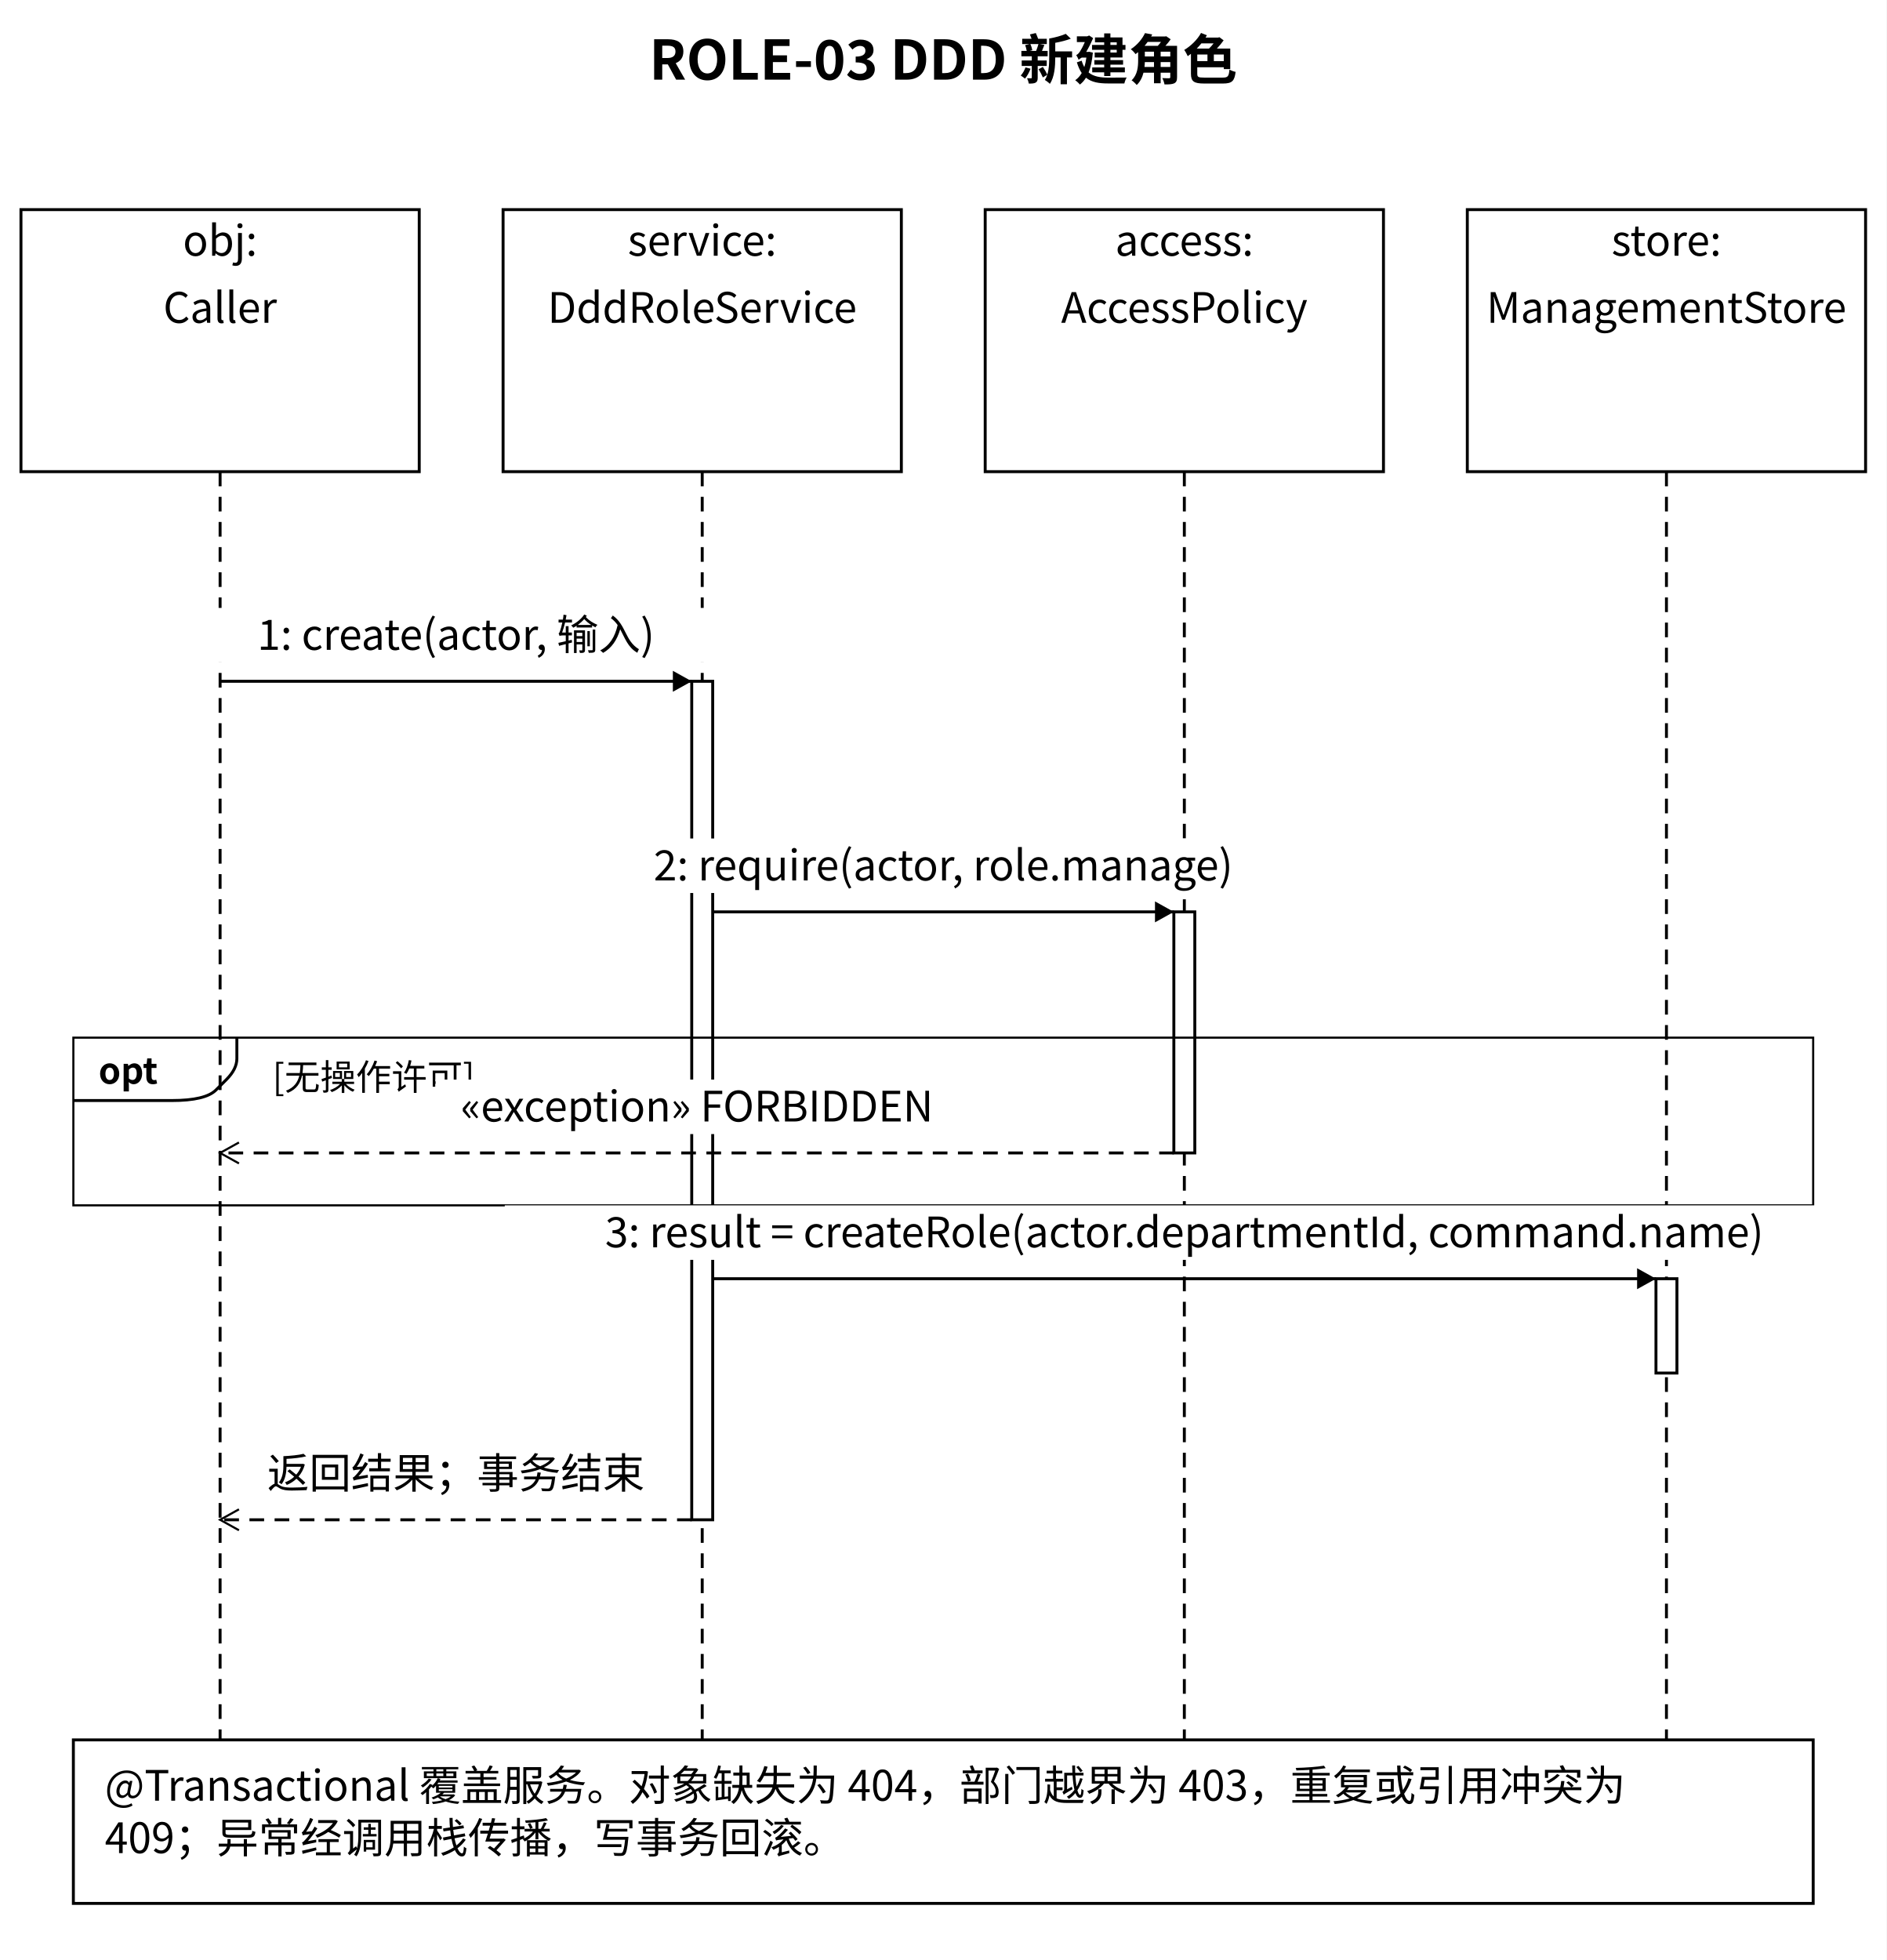
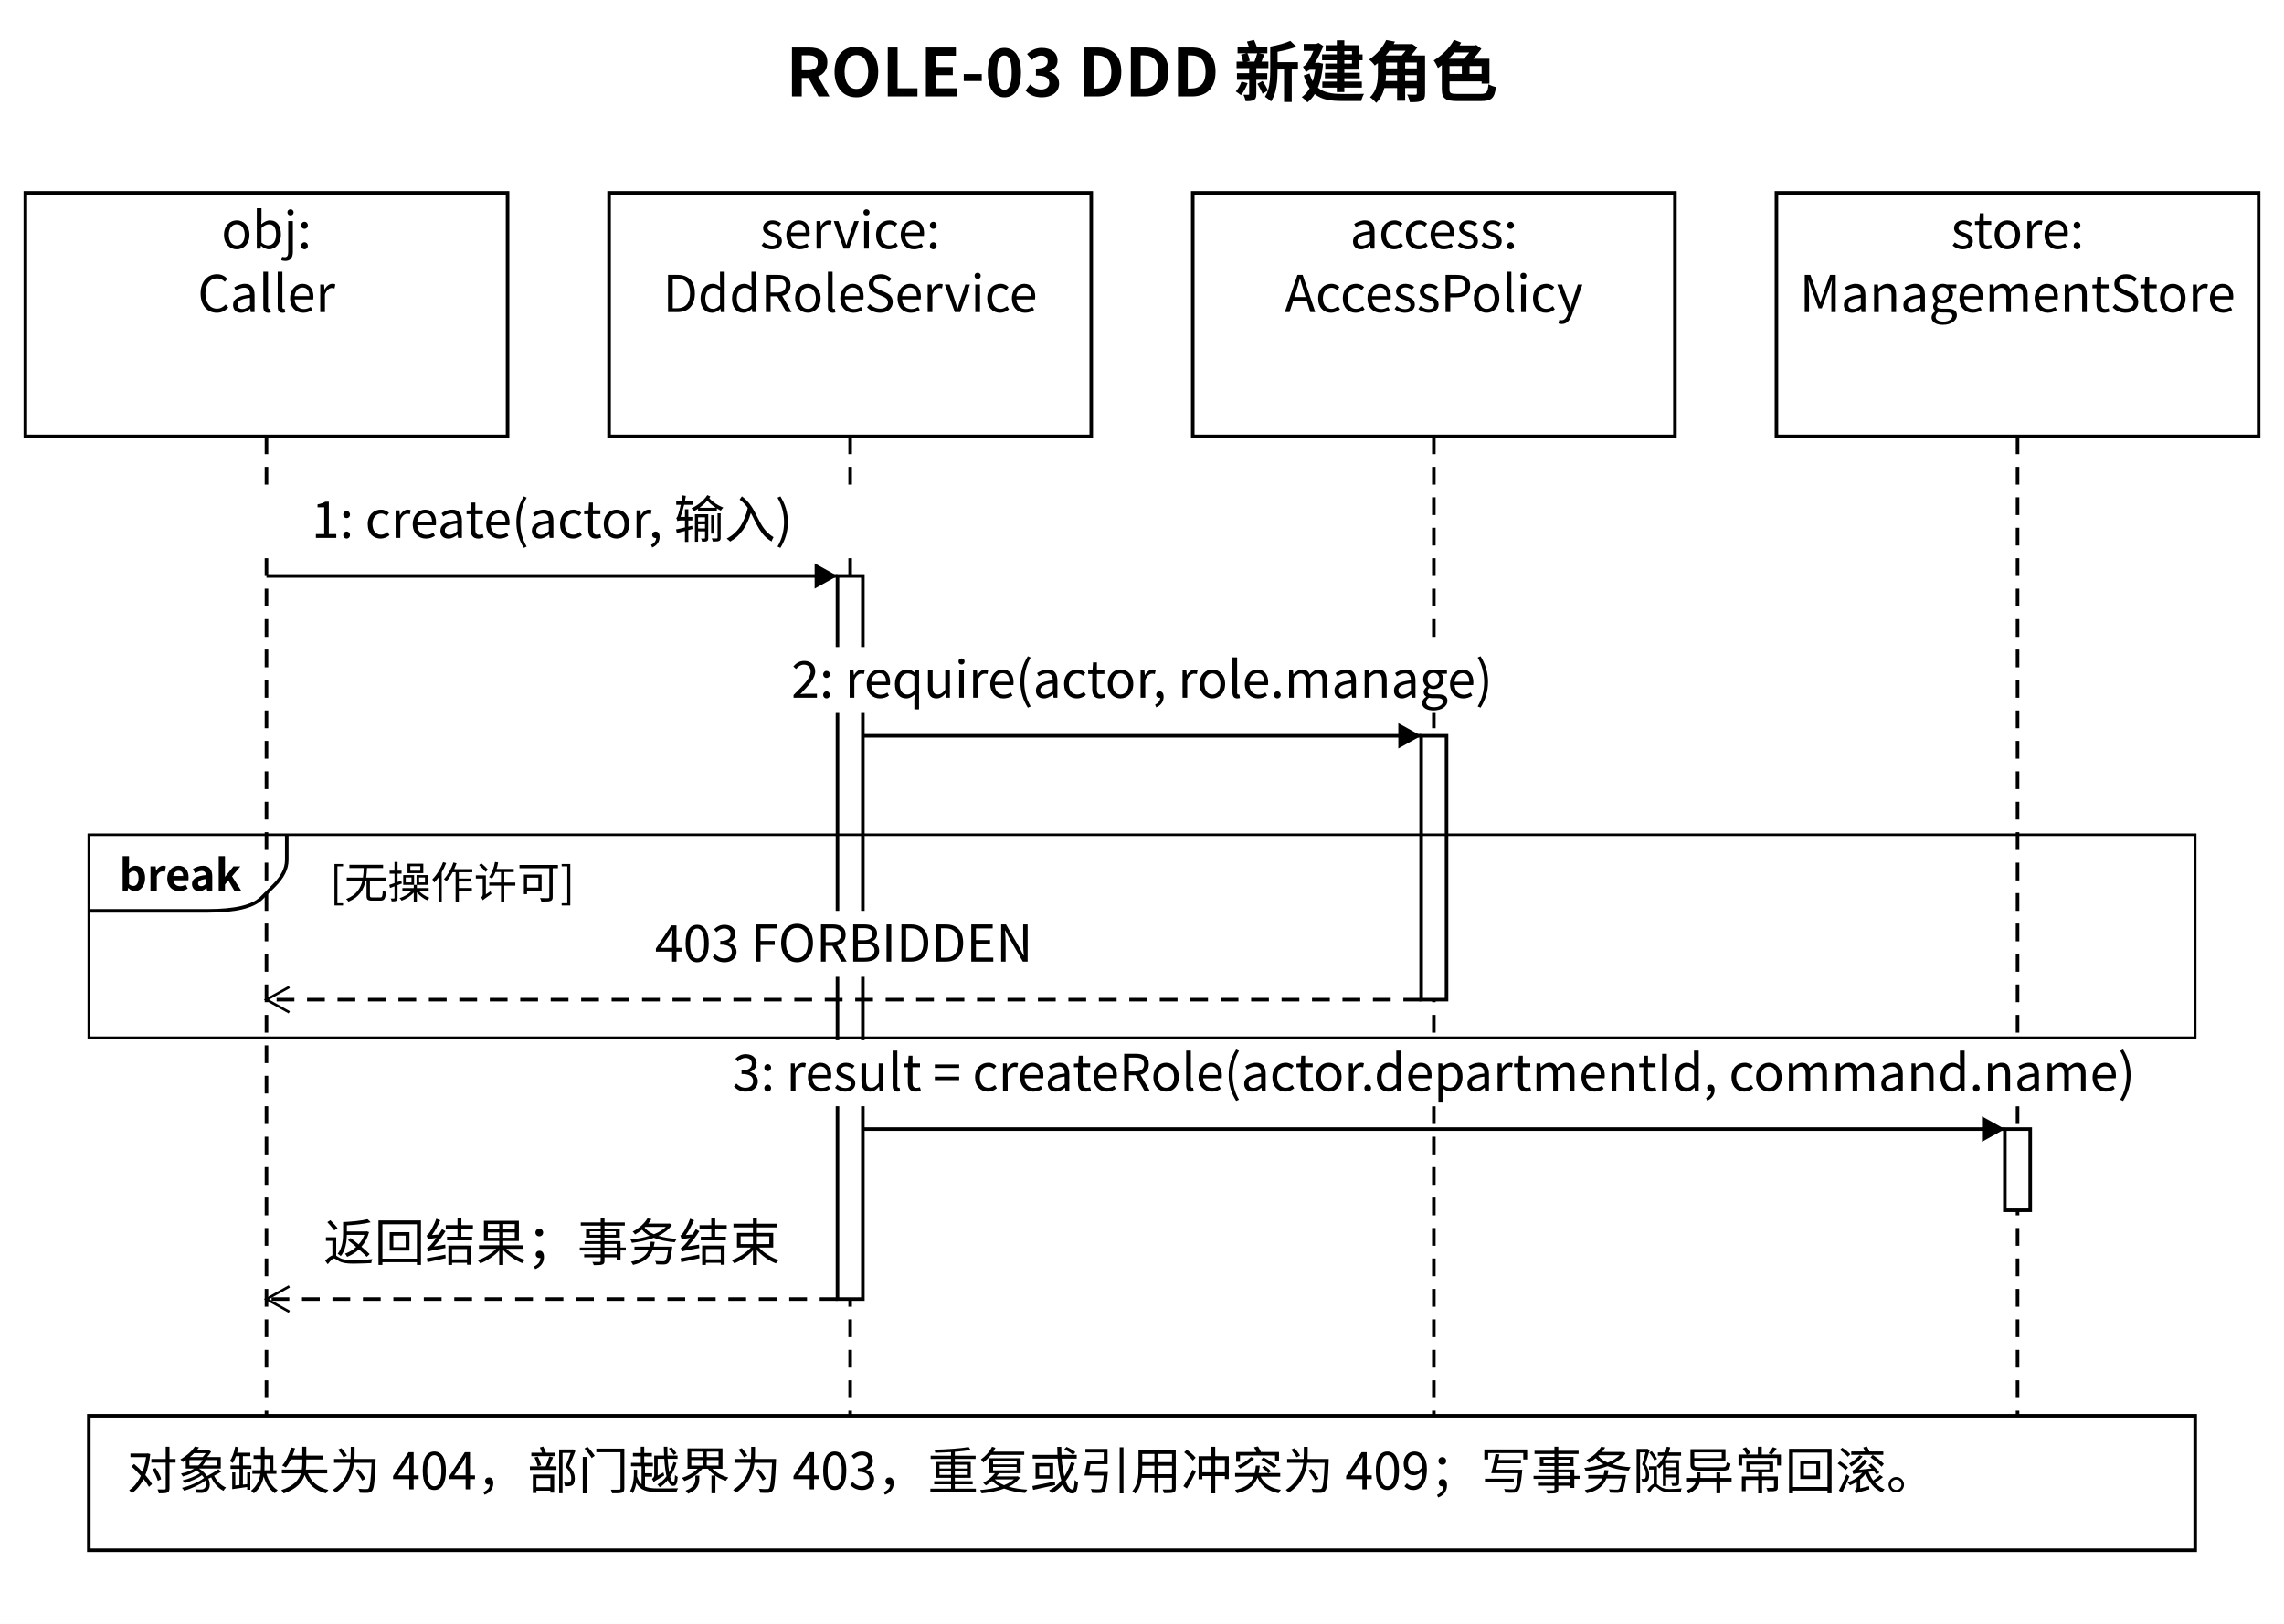
- <svg xmlns="http://www.w3.org/2000/svg" width="900" height="935" viewBox="0 0 900 935">
+ <svg xmlns="http://www.w3.org/2000/svg" width="900" height="640" viewBox="0 0 900 640">
  <style>text{font-family:'PingFang SC','Microsoft YaHei','Noto Sans CJK SC',system-ui,sans-serif;fill:black}</style>
  <defs>
    <marker id="open" markerWidth="12" markerHeight="12" refX="10" refY="6" orient="auto" markerUnits="userSpaceOnUse">
      <path d="M1,1 L10,6 L1,11" fill="none" stroke="black" />
    </marker>
    <marker id="filled" markerWidth="12" markerHeight="12" refX="10" refY="6" orient="auto" markerUnits="userSpaceOnUse">
      <path d="M1,1 L10,6 L1,11 Z" fill="black" />
    </marker>
    <marker id="triangle" markerWidth="16" markerHeight="16" refX="14" refY="8" orient="auto" markerUnits="userSpaceOnUse">
      <path d="M1,1 L14,8 L1,15 Z" fill="white" stroke="black" />
    </marker>
  </defs>
  <rect width="100%" height="100%" fill="white" />
  <text x="450.0" y="38" font-size="26" text-anchor="middle" font-weight="600">ROLE-03 DDD 新建角色</text>
-   <rect x="10" y="100" width="190" height="125" rx="0" fill="white" stroke="black" stroke-width="1.4" />
-   <text x="105" y="122" font-size="20" text-anchor="middle" font-weight="400">obj:</text>
-   <text x="105" y="154" font-size="20" text-anchor="middle" font-weight="400">Caller</text>
-   <path d="M 105,225 L 105,900" fill="none" stroke="black" stroke-width="1.4" stroke-dasharray="7 5" />
-   <rect x="240" y="100" width="190" height="125" rx="0" fill="white" stroke="black" stroke-width="1.4" />
-   <text x="335" y="122" font-size="20" text-anchor="middle" font-weight="400">service:</text>
-   <text x="335" y="154" font-size="20" text-anchor="middle" font-weight="400">DddRoleService</text>
-   <path d="M 335,225 L 335,900" fill="none" stroke="black" stroke-width="1.4" stroke-dasharray="7 5" />
-   <rect x="470" y="100" width="190" height="125" rx="0" fill="white" stroke="black" stroke-width="1.4" />
-   <text x="565" y="122" font-size="20" text-anchor="middle" font-weight="400">access:</text>
-   <text x="565" y="154" font-size="20" text-anchor="middle" font-weight="400">AccessPolicy</text>
-   <path d="M 565,225 L 565,900" fill="none" stroke="black" stroke-width="1.4" stroke-dasharray="7 5" />
-   <rect x="700" y="100" width="190" height="125" rx="0" fill="white" stroke="black" stroke-width="1.4" />
-   <text x="795" y="122" font-size="20" text-anchor="middle" font-weight="400">store:</text>
-   <text x="795" y="154" font-size="20" text-anchor="middle" font-weight="400">ManagementStore</text>
-   <path d="M 795,225 L 795,900" fill="none" stroke="black" stroke-width="1.4" stroke-dasharray="7 5" />
-   <rect x="330" y="325" width="10" height="400" rx="0" fill="white" stroke="black" stroke-width="1.4" />
-   <path d="M 105,325 L 330,325" fill="none" stroke="black" stroke-width="1.4" marker-end="url(#filled)" />
-   <rect x="89.9" y="290" width="255.2" height="26" fill="white" />
-   <text x="217.5" y="310" font-size="20" text-anchor="middle" font-weight="400">1: create(actor, 输入)</text>
-   <rect x="560" y="435" width="10" height="115" rx="0" fill="white" stroke="black" stroke-width="1.4" />
-   <path d="M 340,435 L 560,435" fill="none" stroke="black" stroke-width="1.4" marker-end="url(#filled)" />
-   <rect x="274.0" y="400" width="352" height="26" fill="white" />
-   <text x="450.0" y="420" font-size="20" text-anchor="middle" font-weight="400">2: require(actor, role.manage)</text>
-   <rect x="35" y="495" width="830" height="80" fill="none" stroke="black" />
-   <path d="M 35,525 L 82.0,525.0 Q 98,525 103.0,520.0 L 108.0,515.0 Q 113,510 113.0,505.0 L 113,495" fill="none" stroke="black" stroke-width="1.4" />
-   <text x="47" y="517" font-size="17" text-anchor="start" font-weight="600">opt</text>
-   <rect x="125" y="503" width="114.38" height="23" fill="white" />
-   <text x="130" y="520" font-size="17" text-anchor="start" font-weight="400">[无操作许可]</text>
-   <path d="M 560,550 L 105,550" fill="none" stroke="black" stroke-width="1.4" stroke-dasharray="7 5" marker-end="url(#open)" />
-   <rect x="207.8" y="515" width="249.4" height="26" fill="white" />
-   <text x="332.5" y="535" font-size="20" text-anchor="middle" font-weight="400">«exception» FORBIDDEN</text>
-   <rect x="790" y="610" width="10" height="45" rx="0" fill="white" stroke="black" stroke-width="1.4" />
-   <path d="M 340,610 L 790,610" fill="none" stroke="black" stroke-width="1.4" marker-end="url(#filled)" />
-   <rect x="240.8" y="575" width="648.4" height="26" fill="white" />
-   <text x="565.0" y="595" font-size="20" text-anchor="middle" font-weight="400">3: result = createRole(actor.departmentId, command.name)</text>
-   <path d="M 330,725 L 105,725" fill="none" stroke="black" stroke-width="1.4" stroke-dasharray="7 5" marker-end="url(#open)" />
-   <rect x="122.5" y="690" width="190" height="26" fill="white" />
-   <text x="217.5" y="710" font-size="20" text-anchor="middle" font-weight="400">返回结果；事务结束</text>
-   <rect x="35" y="830" width="830" height="78" rx="0" fill="white" stroke="black" stroke-width="1.4" />
-   <text x="50" y="859" font-size="20" text-anchor="start" font-weight="400">@Transactional 覆盖服务。对象缺失为 404，部门越界为 403，重复或引用冲突为</text>
-   <text x="50" y="884" font-size="20" text-anchor="start" font-weight="400">409；异常经调用栈传播，写事务回滚。</text>
+   <rect x="10" y="76" width="190" height="96" rx="0" fill="white" stroke="black" stroke-width="1.4" />
+   <text x="105" y="98" font-size="20" text-anchor="middle" font-weight="400">obj:</text>
+   <text x="105" y="123" font-size="20" text-anchor="middle" font-weight="400">Caller</text>
+   <path d="M 105,172 L 105,605" fill="none" stroke="black" stroke-width="1.4" stroke-dasharray="7 5" />
+   <rect x="240" y="76" width="190" height="96" rx="0" fill="white" stroke="black" stroke-width="1.4" />
+   <text x="335" y="98" font-size="20" text-anchor="middle" font-weight="400">service:</text>
+   <text x="335" y="123" font-size="20" text-anchor="middle" font-weight="400">DddRoleService</text>
+   <path d="M 335,172 L 335,605" fill="none" stroke="black" stroke-width="1.4" stroke-dasharray="7 5" />
+   <rect x="470" y="76" width="190" height="96" rx="0" fill="white" stroke="black" stroke-width="1.4" />
+   <text x="565" y="98" font-size="20" text-anchor="middle" font-weight="400">access:</text>
+   <text x="565" y="123" font-size="20" text-anchor="middle" font-weight="400">AccessPolicy</text>
+   <path d="M 565,172 L 565,605" fill="none" stroke="black" stroke-width="1.4" stroke-dasharray="7 5" />
+   <rect x="700" y="76" width="190" height="96" rx="0" fill="white" stroke="black" stroke-width="1.4" />
+   <text x="795" y="98" font-size="20" text-anchor="middle" font-weight="400">store:</text>
+   <text x="795" y="123" font-size="20" text-anchor="middle" font-weight="400">ManagementStore</text>
+   <path d="M 795,172 L 795,605" fill="none" stroke="black" stroke-width="1.4" stroke-dasharray="7 5" />
+   <rect x="330" y="227" width="10" height="285" rx="0" fill="white" stroke="black" stroke-width="1.4" />
+   <path d="M 105,227 L 330,227" fill="none" stroke="black" stroke-width="1.4" marker-end="url(#filled)" />
+   <rect x="89.9" y="192" width="255.2" height="26" fill="white" />
+   <text x="217.5" y="212" font-size="20" text-anchor="middle" font-weight="400">1: create(actor, 输入)</text>
+   <rect x="560" y="290" width="10" height="104" rx="0" fill="white" stroke="black" stroke-width="1.4" />
+   <path d="M 340,290 L 560,290" fill="none" stroke="black" stroke-width="1.4" marker-end="url(#filled)" />
+   <rect x="274.0" y="255" width="352" height="26" fill="white" />
+   <text x="450.0" y="275" font-size="20" text-anchor="middle" font-weight="400">2: require(actor, role.manage)</text>
+   <rect x="35" y="329" width="830" height="80" fill="none" stroke="black" />
+   <path d="M 35,359 L 82.0,359.0 Q 98,359 103.0,354.0 L 108.0,349.0 Q 113,344 113.0,339.0 L 113,329" fill="none" stroke="black" stroke-width="1.4" />
+   <text x="47" y="351" font-size="17" text-anchor="start" font-weight="600">break</text>
+   <rect x="125" y="337" width="114.38" height="23" fill="white" />
+   <text x="130" y="354" font-size="17" text-anchor="start" font-weight="400">[无操作许可]</text>
+   <path d="M 560,394 L 105,394" fill="none" stroke="black" stroke-width="1.4" stroke-dasharray="7 5" marker-end="url(#open)" />
+   <rect x="253.4" y="359" width="158.2" height="26" fill="white" />
+   <text x="332.5" y="379" font-size="20" text-anchor="middle" font-weight="400">403 FORBIDDEN</text>
+   <rect x="790" y="445" width="10" height="32" rx="0" fill="white" stroke="black" stroke-width="1.4" />
+   <path d="M 340,445 L 790,445" fill="none" stroke="black" stroke-width="1.4" marker-end="url(#filled)" />
+   <rect x="240.8" y="410" width="648.4" height="26" fill="white" />
+   <text x="565.0" y="430" font-size="20" text-anchor="middle" font-weight="400">3: result = createRole(actor.departmentId, command.name)</text>
+   <path d="M 330,512 L 105,512" fill="none" stroke="black" stroke-width="1.4" stroke-dasharray="7 5" marker-end="url(#open)" />
+   <rect x="122.5" y="477" width="190" height="26" fill="white" />
+   <text x="217.5" y="497" font-size="20" text-anchor="middle" font-weight="400">返回结果；事务结束</text>
+   <rect x="35" y="558" width="830" height="53" rx="0" fill="white" stroke="black" stroke-width="1.4" />
+   <text x="50" y="587" font-size="20" text-anchor="start" font-weight="400">对象缺失为 404，部门越界为 403，重复或引用冲突为 409；写事务随异常回滚。</text>
</svg>
